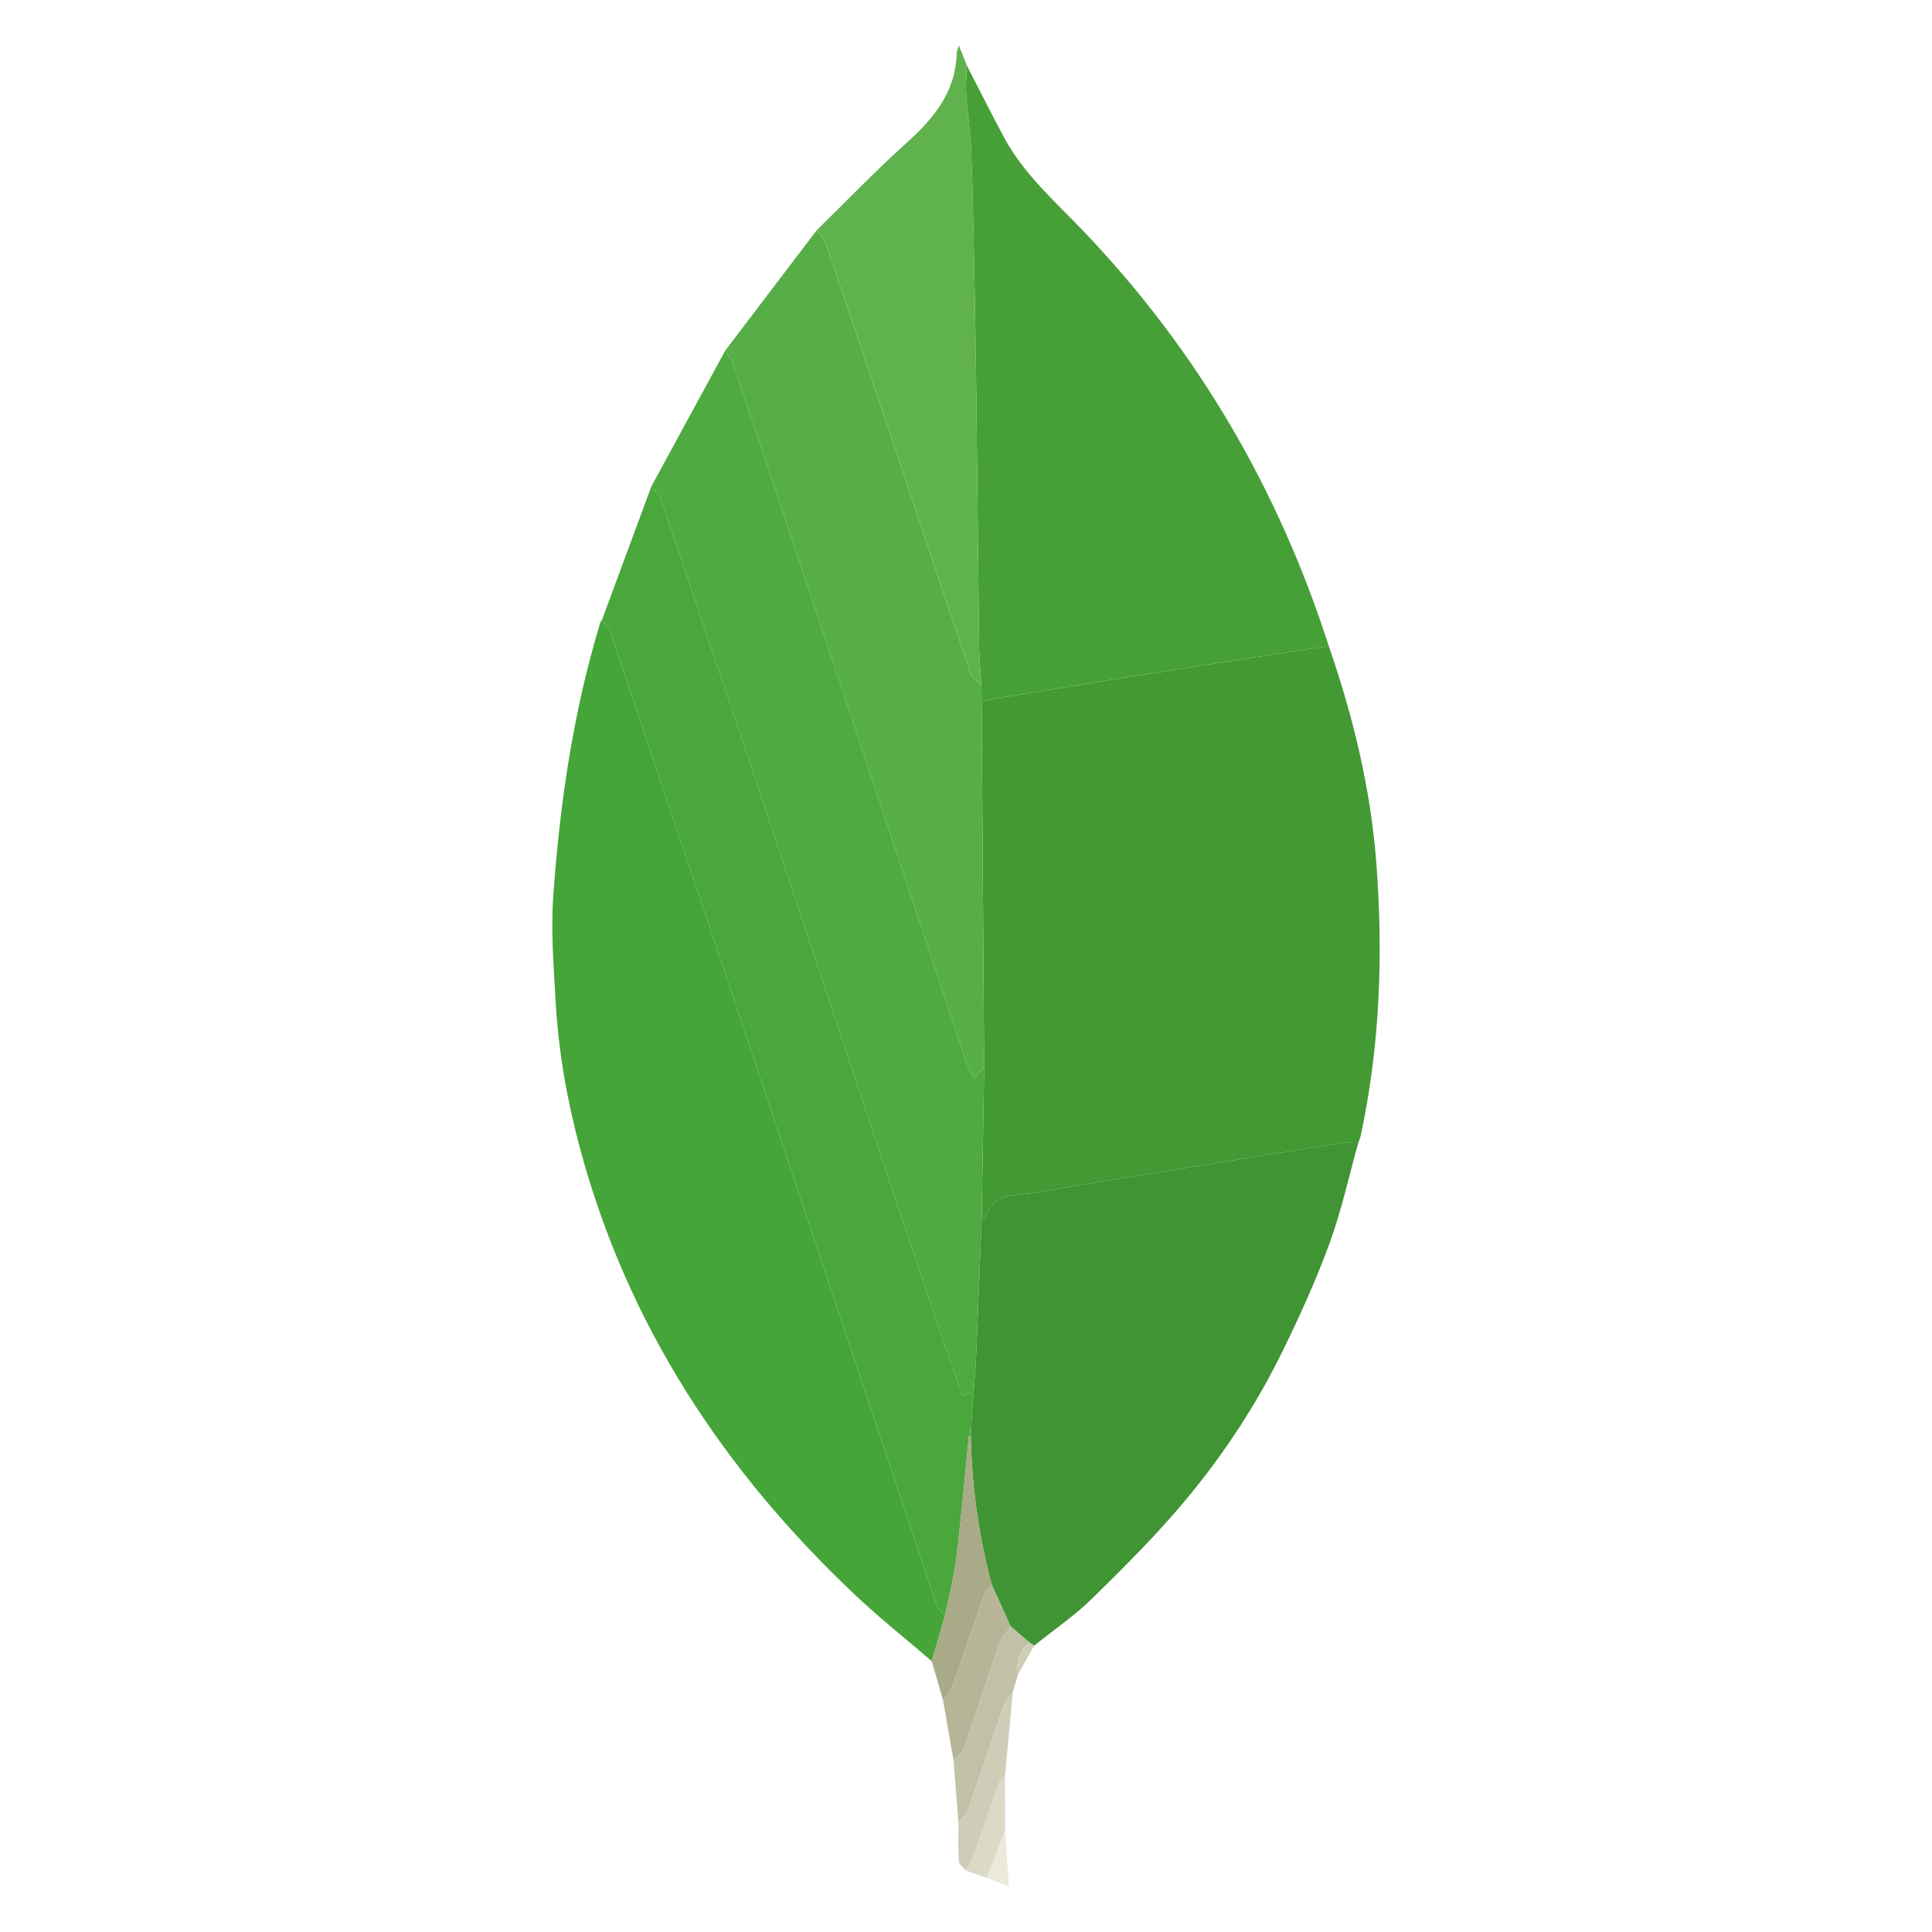
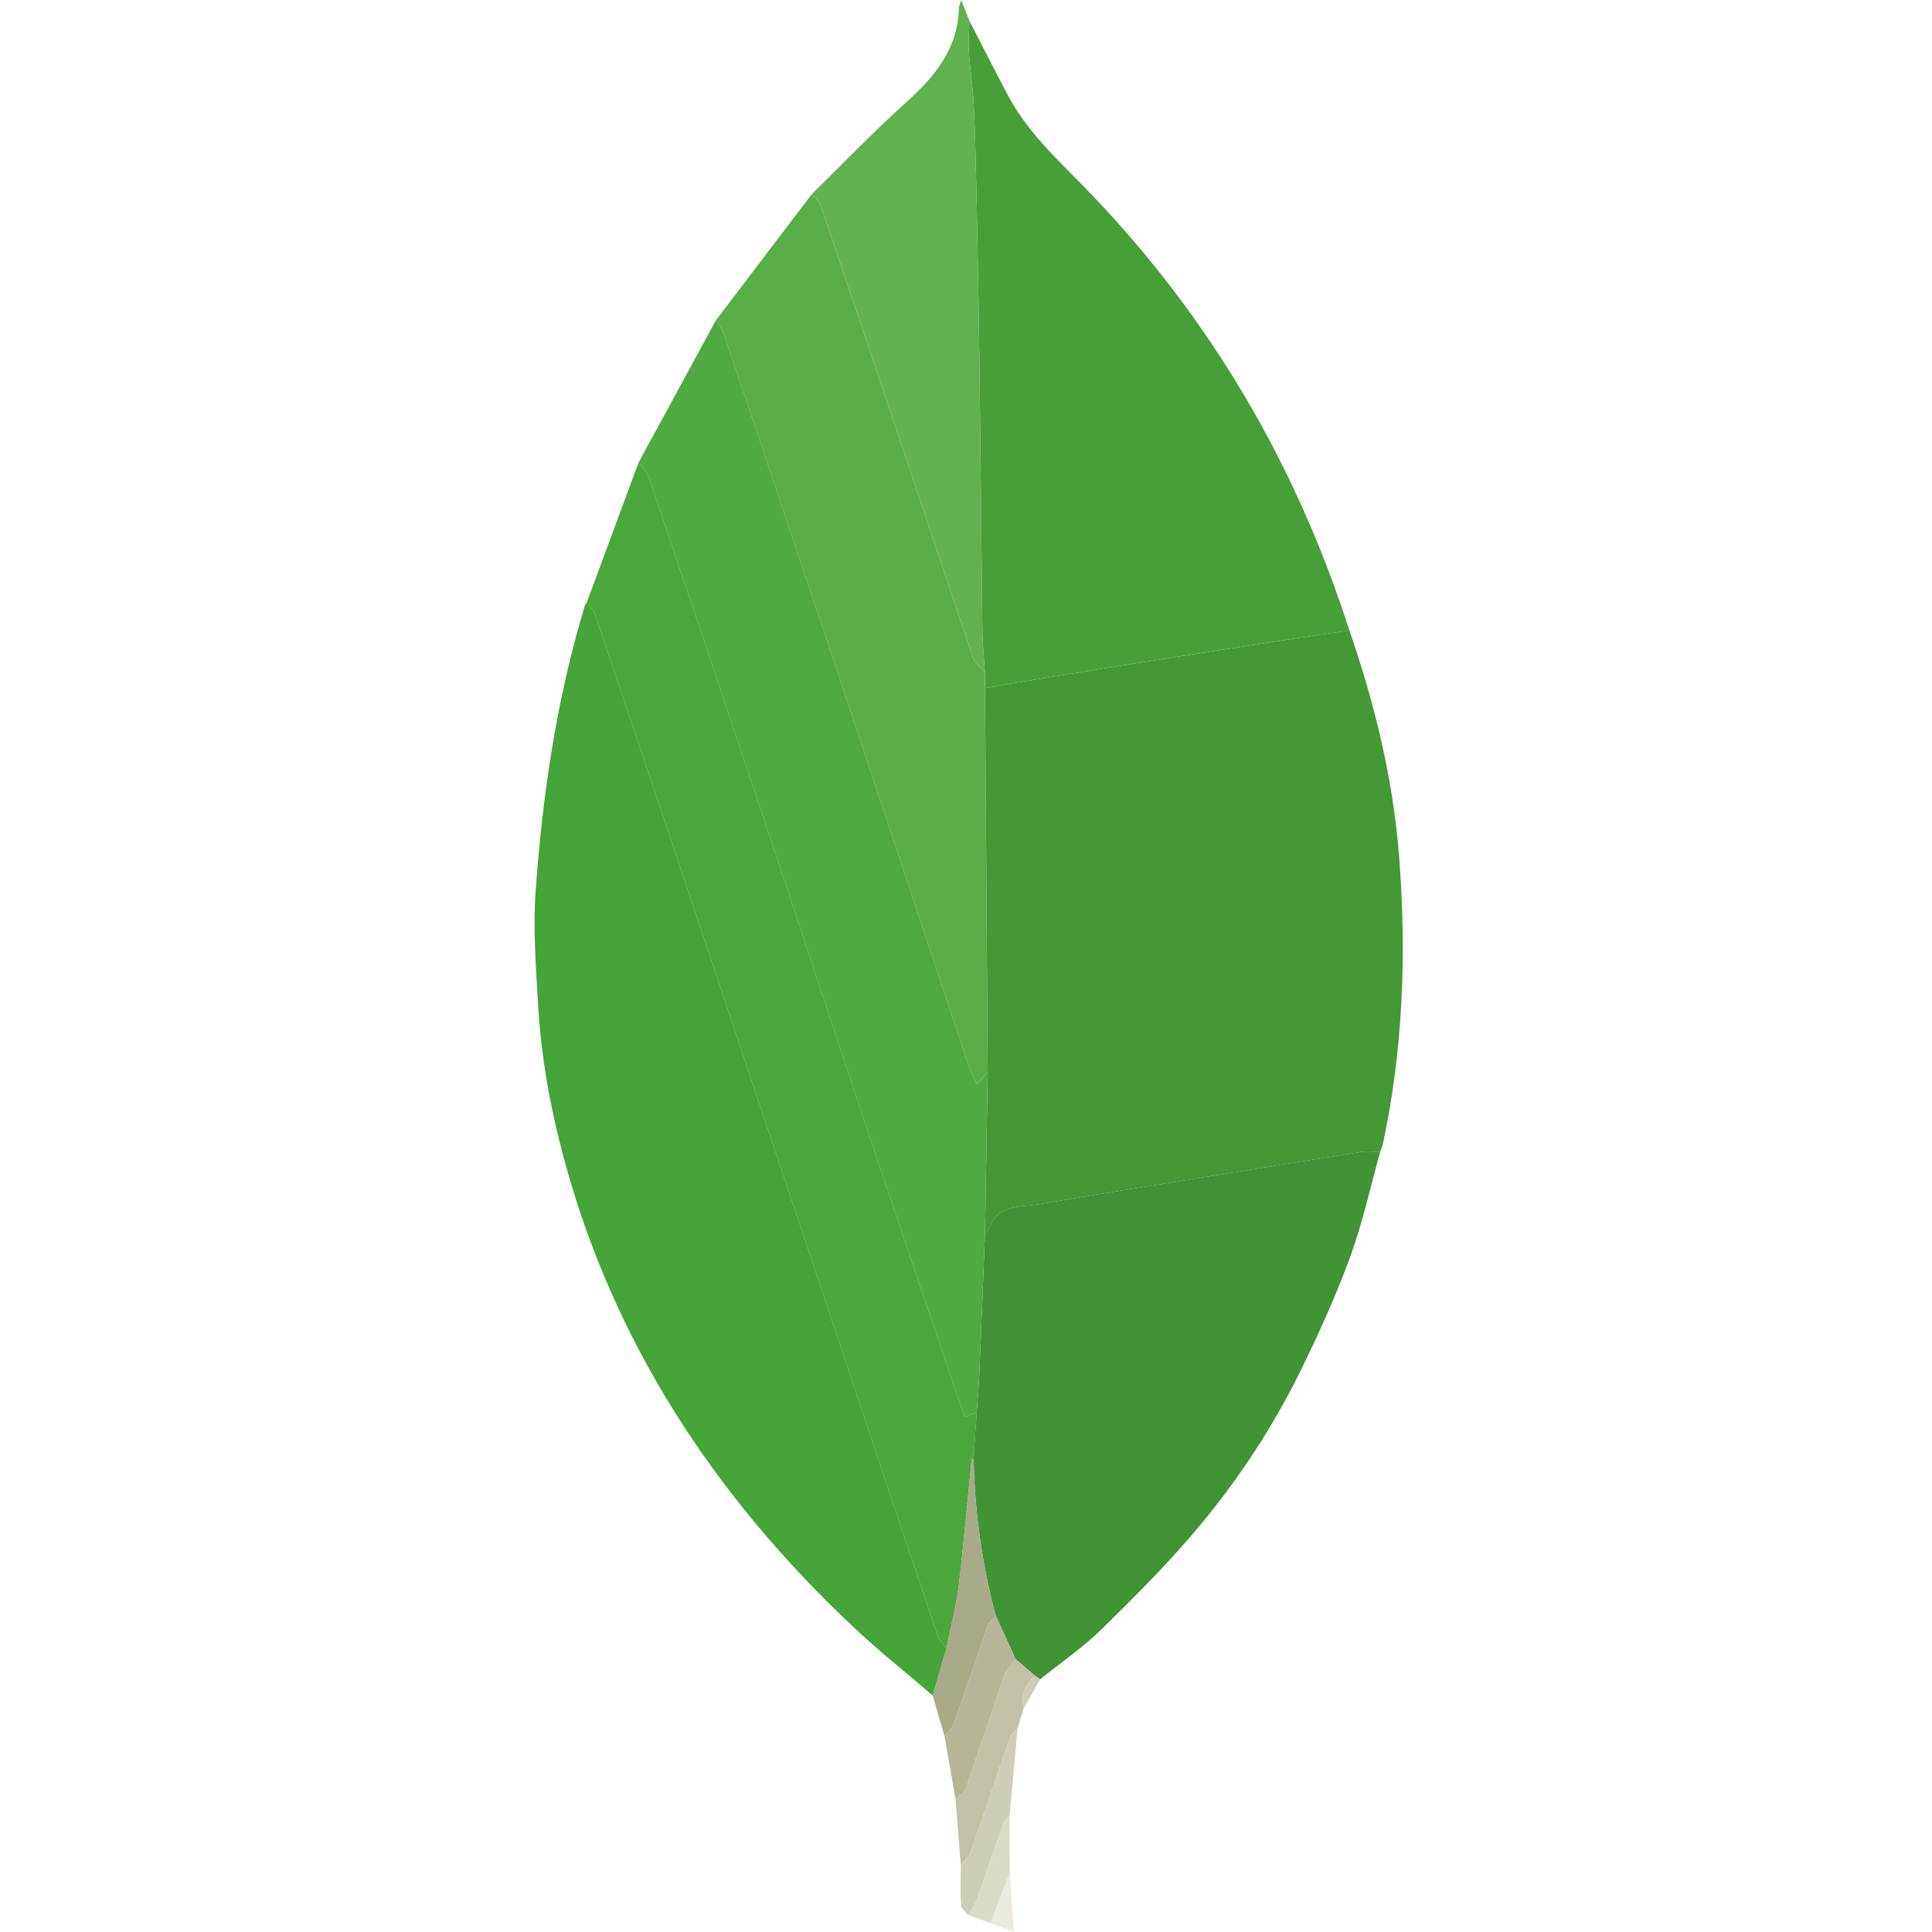
- <svg xmlns="http://www.w3.org/2000/svg" viewBox="0 0 128 128">
-   <path fill="#439934" fill-rule="evenodd" d="M88.038 42.812c1.605 4.643 2.761 9.383 3.141 14.296.472 6.095.256 12.147-1.029 18.142-.035.165-.109.32-.164.48-.403.001-.814-.049-1.208.012-3.329.523-6.655 1.065-9.981 1.604-3.438.557-6.881 1.092-10.313 1.687-1.216.21-2.721-.041-3.212 1.641-.014.046-.154.054-.235.08l.166-10.051c-.057-8.084-.113-16.168-.169-24.252l1.602-.275c2.62-.429 5.24-.864 7.862-1.281 3.129-.497 6.261-.98 9.392-1.465 1.381-.215 2.764-.412 4.148-.618z" clip-rule="evenodd" />
-   <path fill="#45A538" fill-rule="evenodd" d="M61.729 110.054c-1.69-1.453-3.439-2.842-5.059-4.37-8.717-8.222-15.093-17.899-18.233-29.566-.865-3.211-1.442-6.474-1.627-9.792-.13-2.322-.318-4.665-.154-6.975.437-6.144 1.325-12.229 3.127-18.147l.099-.138c.175.233.427.439.516.702 1.759 5.18 3.505 10.364 5.242 15.551 5.458 16.3 10.909 32.604 16.376 48.9.107.318.384.579.583.866l-.87 2.969z" clip-rule="evenodd" />
-   <path fill="#46A037" fill-rule="evenodd" d="M88.038 42.812c-1.384.206-2.768.403-4.149.616-3.131.485-6.263.968-9.392 1.465-2.622.417-5.242.852-7.862 1.281l-1.602.275-.012-1.045c-.053-.859-.144-1.717-.154-2.576-.069-5.478-.112-10.956-.18-16.434-.042-3.429-.105-6.857-.175-10.285-.043-2.13-.089-4.261-.185-6.388-.052-1.143-.236-2.28-.311-3.423-.042-.657.016-1.319.029-1.979.817 1.583 1.616 3.178 2.456 4.749 1.327 2.484 3.441 4.314 5.344 6.311 7.523 7.892 12.864 17.068 16.193 27.433z" clip-rule="evenodd" />
-   <path fill="#409433" fill-rule="evenodd" d="M65.036 80.753c.081-.026.222-.034.235-.08.491-1.682 1.996-1.431 3.212-1.641 3.432-.594 6.875-1.13 10.313-1.687 3.326-.539 6.652-1.081 9.981-1.604.394-.062.805-.011 1.208-.012-.622 2.22-1.112 4.488-1.901 6.647-.896 2.449-1.98 4.839-3.131 7.182-1.72 3.503-3.863 6.77-6.353 9.763-1.919 2.308-4.058 4.441-6.202 6.548-1.185 1.165-2.582 2.114-3.882 3.161l-.337-.23-1.214-1.038-1.256-2.753c-.865-3.223-1.319-6.504-1.394-9.838l.023-.561.171-2.426c.057-.828.133-1.655.168-2.485.129-2.982.241-5.964.359-8.946z" clip-rule="evenodd" />
-   <path fill="#4FAA41" fill-rule="evenodd" d="M65.036 80.753c-.118 2.982-.23 5.964-.357 8.947-.035.83-.111 1.657-.168 2.485l-.765.289c-1.699-5.002-3.399-9.951-5.062-14.913-2.75-8.209-5.467-16.431-8.213-24.642-2.217-6.628-4.452-13.249-6.7-19.867-.105-.31-.407-.552-.617-.826l4.896-9.002c.168.292.39.565.496.879 2.265 6.703 4.526 13.407 6.768 20.118 2.916 8.73 5.814 17.467 8.728 26.198.116.349.308.671.491 1.062l.67-.78c-.056 3.351-.112 6.701-.167 10.052z" clip-rule="evenodd" />
-   <path fill="#4AA73C" fill-rule="evenodd" d="M43.155 32.227c.21.274.511.516.617.826 2.248 6.618 4.483 13.239 6.7 19.867 2.746 8.211 5.463 16.433 8.213 24.642 1.662 4.961 3.362 9.911 5.062 14.913l.765-.289-.171 2.426-.155.559c-.266 2.656-.49 5.318-.814 7.968-.163 1.328-.509 2.632-.772 3.947-.198-.287-.476-.548-.583-.866-5.467-16.297-10.918-32.6-16.376-48.9-1.737-5.187-3.483-10.371-5.242-15.551-.089-.263-.34-.469-.516-.702 1.09-2.947 2.181-5.894 3.272-8.84z" clip-rule="evenodd" />
-   <path fill="#57AE47" fill-rule="evenodd" d="M65.202 70.702l-.67.78c-.183-.391-.375-.714-.491-1.062-2.913-8.731-5.812-17.468-8.728-26.198-2.242-6.711-4.503-13.415-6.768-20.118-.105-.314-.327-.588-.496-.879l6.055-7.965c.191.255.463.482.562.769 1.681 4.921 3.347 9.848 5.003 14.778 1.547 4.604 3.071 9.215 4.636 13.813.105.308.47.526.714.786l.012 1.045c.058 8.082.115 16.167.171 24.251z" clip-rule="evenodd" />
-   <path fill="#60B24F" fill-rule="evenodd" d="M65.021 45.404c-.244-.26-.609-.478-.714-.786-1.565-4.598-3.089-9.209-4.636-13.813-1.656-4.93-3.322-9.856-5.003-14.778-.099-.287-.371-.514-.562-.769 1.969-1.928 3.877-3.925 5.925-5.764 1.821-1.634 3.285-3.386 3.352-5.968.003-.107.059-.214.145-.514l.519 1.306c-.013.661-.072 1.322-.029 1.979.075 1.143.259 2.28.311 3.423.096 2.127.142 4.258.185 6.388.069 3.428.132 6.856.175 10.285.067 5.478.111 10.956.18 16.434.008.861.098 1.718.152 2.577z" clip-rule="evenodd" />
-   <path fill="#A9AA88" fill-rule="evenodd" d="M62.598 107.085c.263-1.315.609-2.62.772-3.947.325-2.649.548-5.312.814-7.968l.066-.01.066.011c.075 3.334.529 6.615 1.394 9.838-.176.232-.425.439-.518.701-.727 2.05-1.412 4.116-2.143 6.166-.1.28-.378.498-.574.744l-.747-2.566.87-2.969z" clip-rule="evenodd" />
-   <path fill="#B6B598" fill-rule="evenodd" d="M62.476 112.621c.196-.246.475-.464.574-.744.731-2.05 1.417-4.115 2.143-6.166.093-.262.341-.469.518-.701l1.255 2.754c-.248.352-.59.669-.728 1.061l-2.404 7.059c-.099.283-.437.483-.663.722l-.695-3.985z" clip-rule="evenodd" />
-   <path fill="#C2C1A7" fill-rule="evenodd" d="M63.171 116.605c.227-.238.564-.439.663-.722l2.404-7.059c.137-.391.48-.709.728-1.061l1.215 1.037c-.587.58-.913 1.25-.717 2.097l-.369 1.208c-.168.207-.411.387-.494.624-.839 2.403-1.64 4.819-2.485 7.222-.107.305-.404.544-.614.812-.109-1.387-.22-2.771-.331-4.158z" clip-rule="evenodd" />
-   <path fill="#CECDB7" fill-rule="evenodd" d="M63.503 120.763c.209-.269.506-.508.614-.812.845-2.402 1.646-4.818 2.485-7.222.083-.236.325-.417.494-.624l-.509 5.545c-.136.157-.333.294-.398.477-.575 1.614-1.117 3.24-1.694 4.854-.119.333-.347.627-.525.938-.158-.207-.441-.407-.454-.623-.051-.841-.016-1.688-.013-2.533z" clip-rule="evenodd" />
-   <path fill="#DBDAC7" fill-rule="evenodd" d="M63.969 123.919c.178-.312.406-.606.525-.938.578-1.613 1.119-3.239 1.694-4.854.065-.183.263-.319.398-.477l.012 3.64-1.218 3.124-1.411-.495z" clip-rule="evenodd" />
-   <path fill="#EBE9DC" fill-rule="evenodd" d="M65.38 124.415l1.218-3.124.251 3.696-1.469-.572z" clip-rule="evenodd" />
-   <path fill="#CECDB7" fill-rule="evenodd" d="M67.464 110.898c-.196-.847.129-1.518.717-2.097l.337.23-1.054 1.867z" clip-rule="evenodd" />
-   <path fill="#4FAA41" fill-rule="evenodd" d="M64.316 95.172l-.066-.011-.066.01.155-.559-.023.56z" clip-rule="evenodd" />
+ <svg xmlns="http://www.w3.org/2000/svg" width="300" height="300" viewBox="0 0 300 300" fill="none">
+   <path fill-rule="evenodd" clip-rule="evenodd" d="M209.532 97.889C213.48 109.308 216.323 120.967 217.258 133.05C218.419 148.041 217.887 162.926 214.727 177.671C214.641 178.077 214.459 178.458 214.324 178.851C213.332 178.854 212.322 178.731 211.352 178.881C203.165 180.167 194.984 181.5 186.804 182.826C178.348 184.196 169.88 185.512 161.439 186.975C158.448 187.492 154.747 186.874 153.539 191.011C153.505 191.124 153.16 191.144 152.961 191.208L153.369 166.487C153.229 146.605 153.091 126.722 152.954 106.839L156.894 106.163C163.338 105.108 169.782 104.038 176.231 103.012C183.926 101.79 191.63 100.602 199.33 99.409C202.727 98.88 206.128 98.396 209.532 97.889V97.889Z" fill="#439934" />
+   <path fill-rule="evenodd" clip-rule="evenodd" d="M144.825 263.272C140.668 259.698 136.367 256.282 132.382 252.524C110.943 232.302 95.261 208.501 87.538 179.806C85.41 171.908 83.991 163.883 83.536 155.722C83.216 150.011 82.754 144.248 83.157 138.567C84.232 123.456 86.416 108.489 90.848 93.934L91.092 93.595C91.522 94.168 92.142 94.674 92.361 95.321C96.687 108.062 100.981 120.812 105.254 133.569C118.678 173.659 132.085 213.759 145.531 253.84C145.794 254.622 146.475 255.264 146.965 255.97L144.825 263.272V263.272Z" fill="#45A538" />
+   <path fill-rule="evenodd" clip-rule="evenodd" d="M209.532 97.889C206.128 98.396 202.724 98.88 199.328 99.404C191.627 100.597 183.924 101.785 176.228 103.007C169.779 104.033 163.335 105.103 156.891 106.158L152.951 106.834L152.922 104.264C152.791 102.151 152.567 100.041 152.543 97.928C152.373 84.455 152.267 70.982 152.1 57.508C151.997 49.075 151.842 40.644 151.67 32.212C151.564 26.974 151.451 21.732 151.215 16.501C151.087 13.69 150.634 10.893 150.45 8.082C150.347 6.466 150.489 4.838 150.521 3.215C152.531 7.108 154.496 11.031 156.562 14.895C159.825 21.004 165.025 25.505 169.705 30.417C188.208 49.827 201.345 72.396 209.532 97.889V97.889Z" fill="#46A037" />
+   <path fill-rule="evenodd" clip-rule="evenodd" d="M152.959 191.206C153.158 191.142 153.505 191.122 153.537 191.009C154.744 186.872 158.446 187.489 161.437 186.973C169.878 185.512 178.346 184.193 186.802 182.824C194.982 181.498 203.162 180.165 211.35 178.878C212.319 178.726 213.33 178.851 214.321 178.849C212.791 184.309 211.586 189.887 209.646 195.197C207.442 201.221 204.776 207.099 201.945 212.862C197.715 221.477 192.444 229.513 186.32 236.874C181.6 242.551 176.339 247.797 171.066 252.979C168.151 255.844 164.715 258.178 161.518 260.753L160.689 260.188L157.703 257.635L154.614 250.864C152.486 242.937 151.37 234.867 151.185 226.667L151.242 225.287L151.662 219.32C151.803 217.284 151.99 215.25 152.076 213.208C152.393 205.874 152.668 198.54 152.959 191.206V191.206Z" fill="#409433" />
+   <path fill-rule="evenodd" clip-rule="evenodd" d="M152.959 191.206C152.668 198.54 152.393 205.874 152.08 213.211C151.994 215.252 151.807 217.286 151.667 219.323L149.786 220.034C145.607 207.731 141.426 195.559 137.336 183.355C130.572 163.165 123.889 142.942 117.136 122.747C111.683 106.446 106.186 90.161 100.657 73.884C100.399 73.121 99.656 72.526 99.139 71.852L111.181 49.712C111.594 50.43 112.14 51.102 112.401 51.874C117.972 68.36 123.533 84.849 129.047 101.354C136.219 122.826 143.347 144.315 150.514 165.789C150.799 166.647 151.271 167.439 151.721 168.401L153.369 166.482C153.232 174.724 153.094 182.964 152.959 191.206V191.206Z" fill="#4FAA41" />
+   <path fill-rule="evenodd" clip-rule="evenodd" d="M99.142 71.855C99.658 72.529 100.399 73.124 100.659 73.886C106.188 90.163 111.685 106.448 117.138 122.75C123.892 142.945 130.574 163.167 137.338 183.357C141.426 195.559 145.607 207.734 149.788 220.036L151.67 219.325L151.249 225.292L150.868 226.667C150.214 233.199 149.663 239.747 148.866 246.264C148.465 249.531 147.614 252.738 146.967 255.972C146.48 255.266 145.796 254.624 145.533 253.842C132.087 213.759 118.68 173.662 105.256 133.572C100.984 120.814 96.69 108.064 92.363 95.324C92.144 94.677 91.527 94.17 91.094 93.597C93.775 86.349 96.458 79.101 99.142 71.855V71.855Z" fill="#4AA73C" />
+   <path fill-rule="evenodd" clip-rule="evenodd" d="M153.367 166.485L151.719 168.403C151.269 167.442 150.797 166.647 150.511 165.791C143.347 144.317 136.217 122.828 129.045 101.357C123.53 84.851 117.969 68.362 112.399 51.876C112.14 51.104 111.594 50.43 111.179 49.714L126.071 30.124C126.541 30.751 127.21 31.31 127.453 32.016C131.588 44.119 135.685 56.237 139.758 68.362C143.563 79.686 147.311 91.027 151.161 102.336C151.419 103.093 152.317 103.629 152.917 104.269L152.946 106.839C153.089 126.717 153.229 146.602 153.367 166.485V166.485Z" fill="#57AE47" />
+   <path fill-rule="evenodd" clip-rule="evenodd" d="M152.922 104.264C152.321 103.625 151.424 103.088 151.165 102.331C147.316 91.022 143.568 79.681 139.763 68.357C135.69 56.232 131.593 44.116 127.458 32.011C127.215 31.305 126.546 30.747 126.076 30.119C130.919 25.377 135.611 20.466 140.649 15.943C145.127 11.924 148.728 7.615 148.893 1.264C148.9 1.001 149.038 0.738 149.25 0L150.526 3.212C150.494 4.838 150.349 6.464 150.455 8.08C150.639 10.891 151.092 13.687 151.22 16.498C151.456 21.73 151.569 26.971 151.675 32.21C151.844 40.641 151.999 49.072 152.105 57.506C152.27 70.979 152.378 84.453 152.548 97.926C152.567 100.043 152.789 102.151 152.922 104.264V104.264Z" fill="#60B24F" />
+   <path fill-rule="evenodd" clip-rule="evenodd" d="M146.962 255.97C147.609 252.735 148.46 249.526 148.861 246.262C149.66 239.747 150.209 233.197 150.863 226.664L151.025 226.64L151.188 226.667C151.372 234.867 152.489 242.937 154.616 250.864C154.183 251.434 153.571 251.943 153.342 252.588C151.554 257.63 149.869 262.711 148.072 267.753C147.826 268.442 147.142 268.978 146.66 269.583L144.823 263.272L146.962 255.97V255.97Z" fill="#A9AA88" />
+   <path fill-rule="evenodd" clip-rule="evenodd" d="M146.662 269.586C147.144 268.981 147.83 268.444 148.074 267.756C149.872 262.714 151.559 257.635 153.345 252.59C153.573 251.946 154.183 251.437 154.619 250.866L157.705 257.64C157.095 258.505 156.254 259.285 155.915 260.249L150.002 277.611C149.759 278.307 148.927 278.799 148.371 279.387L146.662 269.586V269.586Z" fill="#B6B598" />
+   <path fill-rule="evenodd" clip-rule="evenodd" d="M148.372 279.384C148.93 278.799 149.759 278.305 150.002 277.609L155.915 260.247C156.252 259.285 157.095 258.503 157.705 257.637L160.694 260.188C159.25 261.614 158.448 263.262 158.93 265.345L158.023 268.316C157.61 268.826 157.012 269.268 156.808 269.851C154.744 275.761 152.774 281.704 150.696 287.614C150.433 288.364 149.702 288.952 149.186 289.611C148.918 286.2 148.645 282.796 148.372 279.384V279.384Z" fill="#C2C1A7" />
+   <path fill-rule="evenodd" clip-rule="evenodd" d="M149.188 289.611C149.702 288.949 150.433 288.362 150.698 287.614C152.777 281.706 154.747 275.764 156.81 269.851C157.014 269.271 157.61 268.826 158.025 268.316L156.773 281.955C156.439 282.341 155.954 282.678 155.795 283.128C154.38 287.097 153.047 291.097 151.628 295.066C151.335 295.885 150.775 296.608 150.337 297.373C149.948 296.864 149.252 296.372 149.22 295.841C149.095 293.773 149.181 291.689 149.188 289.611V289.611Z" fill="#CECDB7" />
+   <path fill-rule="evenodd" clip-rule="evenodd" d="M150.334 297.373C150.772 296.606 151.333 295.883 151.625 295.066C153.047 291.099 154.378 287.1 155.792 283.128C155.952 282.678 156.439 282.343 156.771 281.954L156.8 290.907L153.805 298.591L150.334 297.373V297.373Z" fill="#DBDAC7" />
+   <path fill-rule="evenodd" clip-rule="evenodd" d="M153.805 298.593L156.8 290.91L157.418 300L153.805 298.593V298.593Z" fill="#EBE9DC" />
+   <path fill-rule="evenodd" clip-rule="evenodd" d="M158.93 265.348C158.448 263.265 159.248 261.614 160.694 260.19L161.523 260.756L158.93 265.348V265.348Z" fill="#CECDB7" />
+   <path fill-rule="evenodd" clip-rule="evenodd" d="M151.187 226.669L151.025 226.642L150.863 226.667L151.244 225.292L151.187 226.669V226.669Z" fill="#4FAA41" />
</svg>
